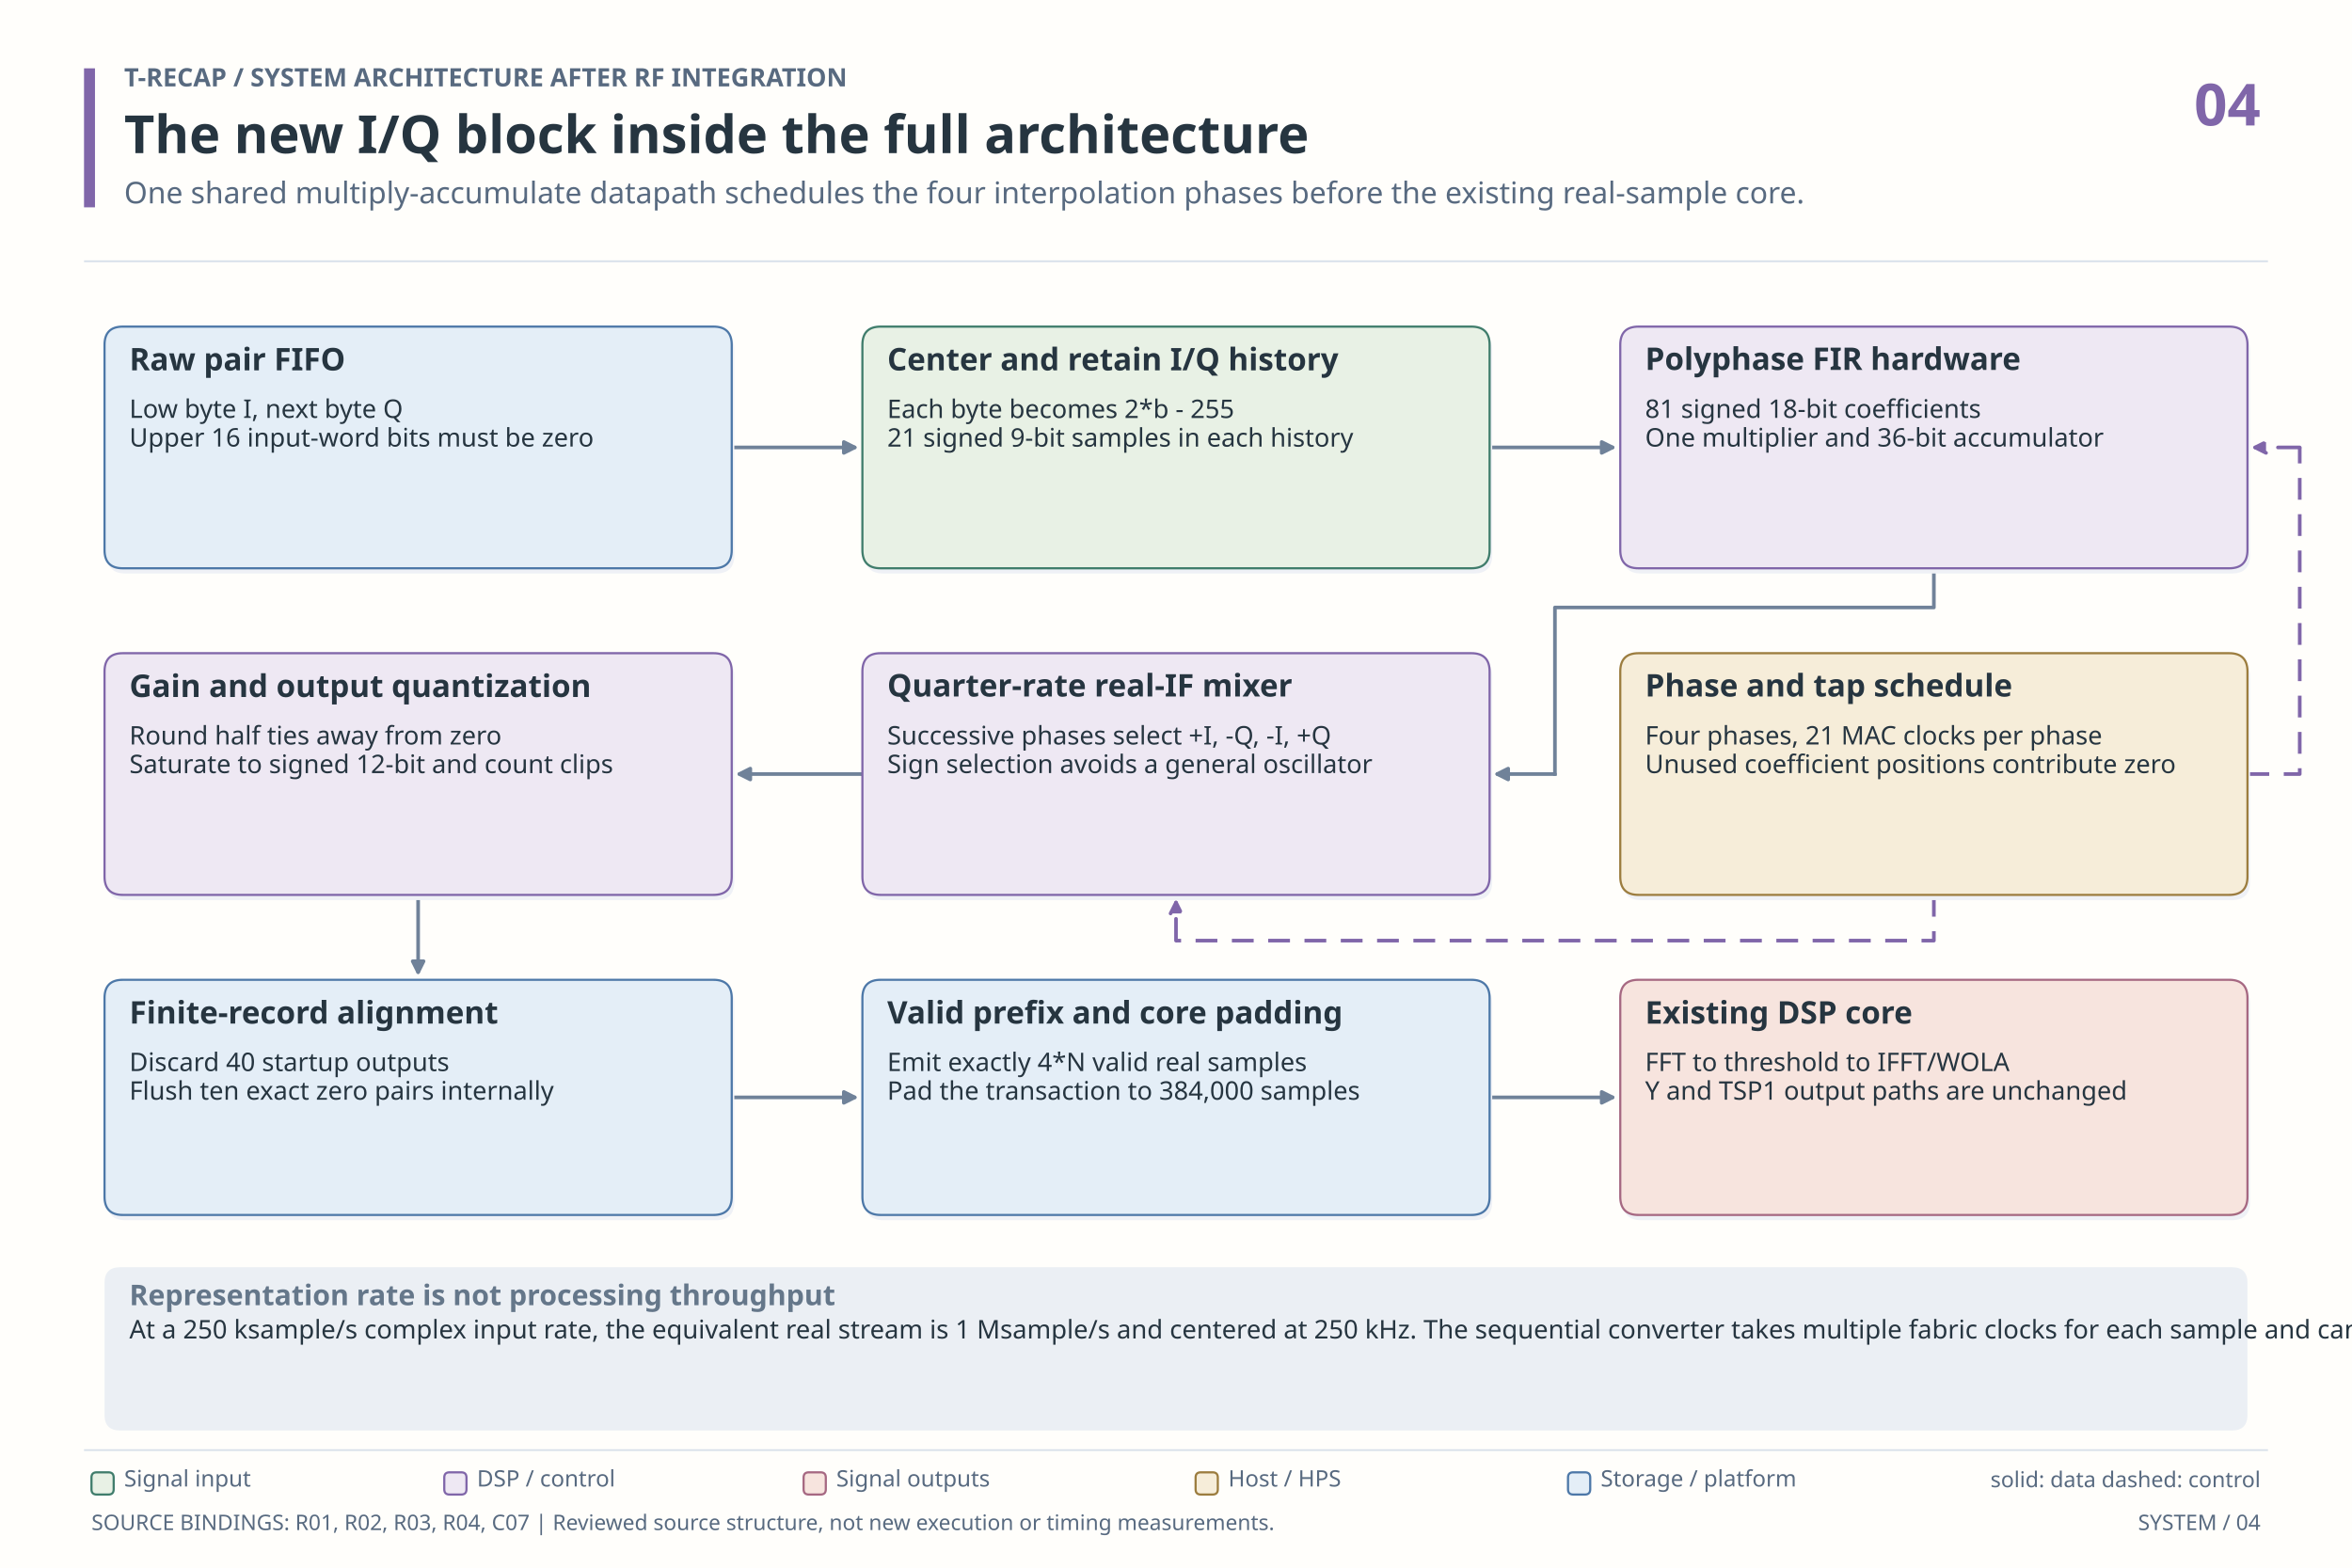
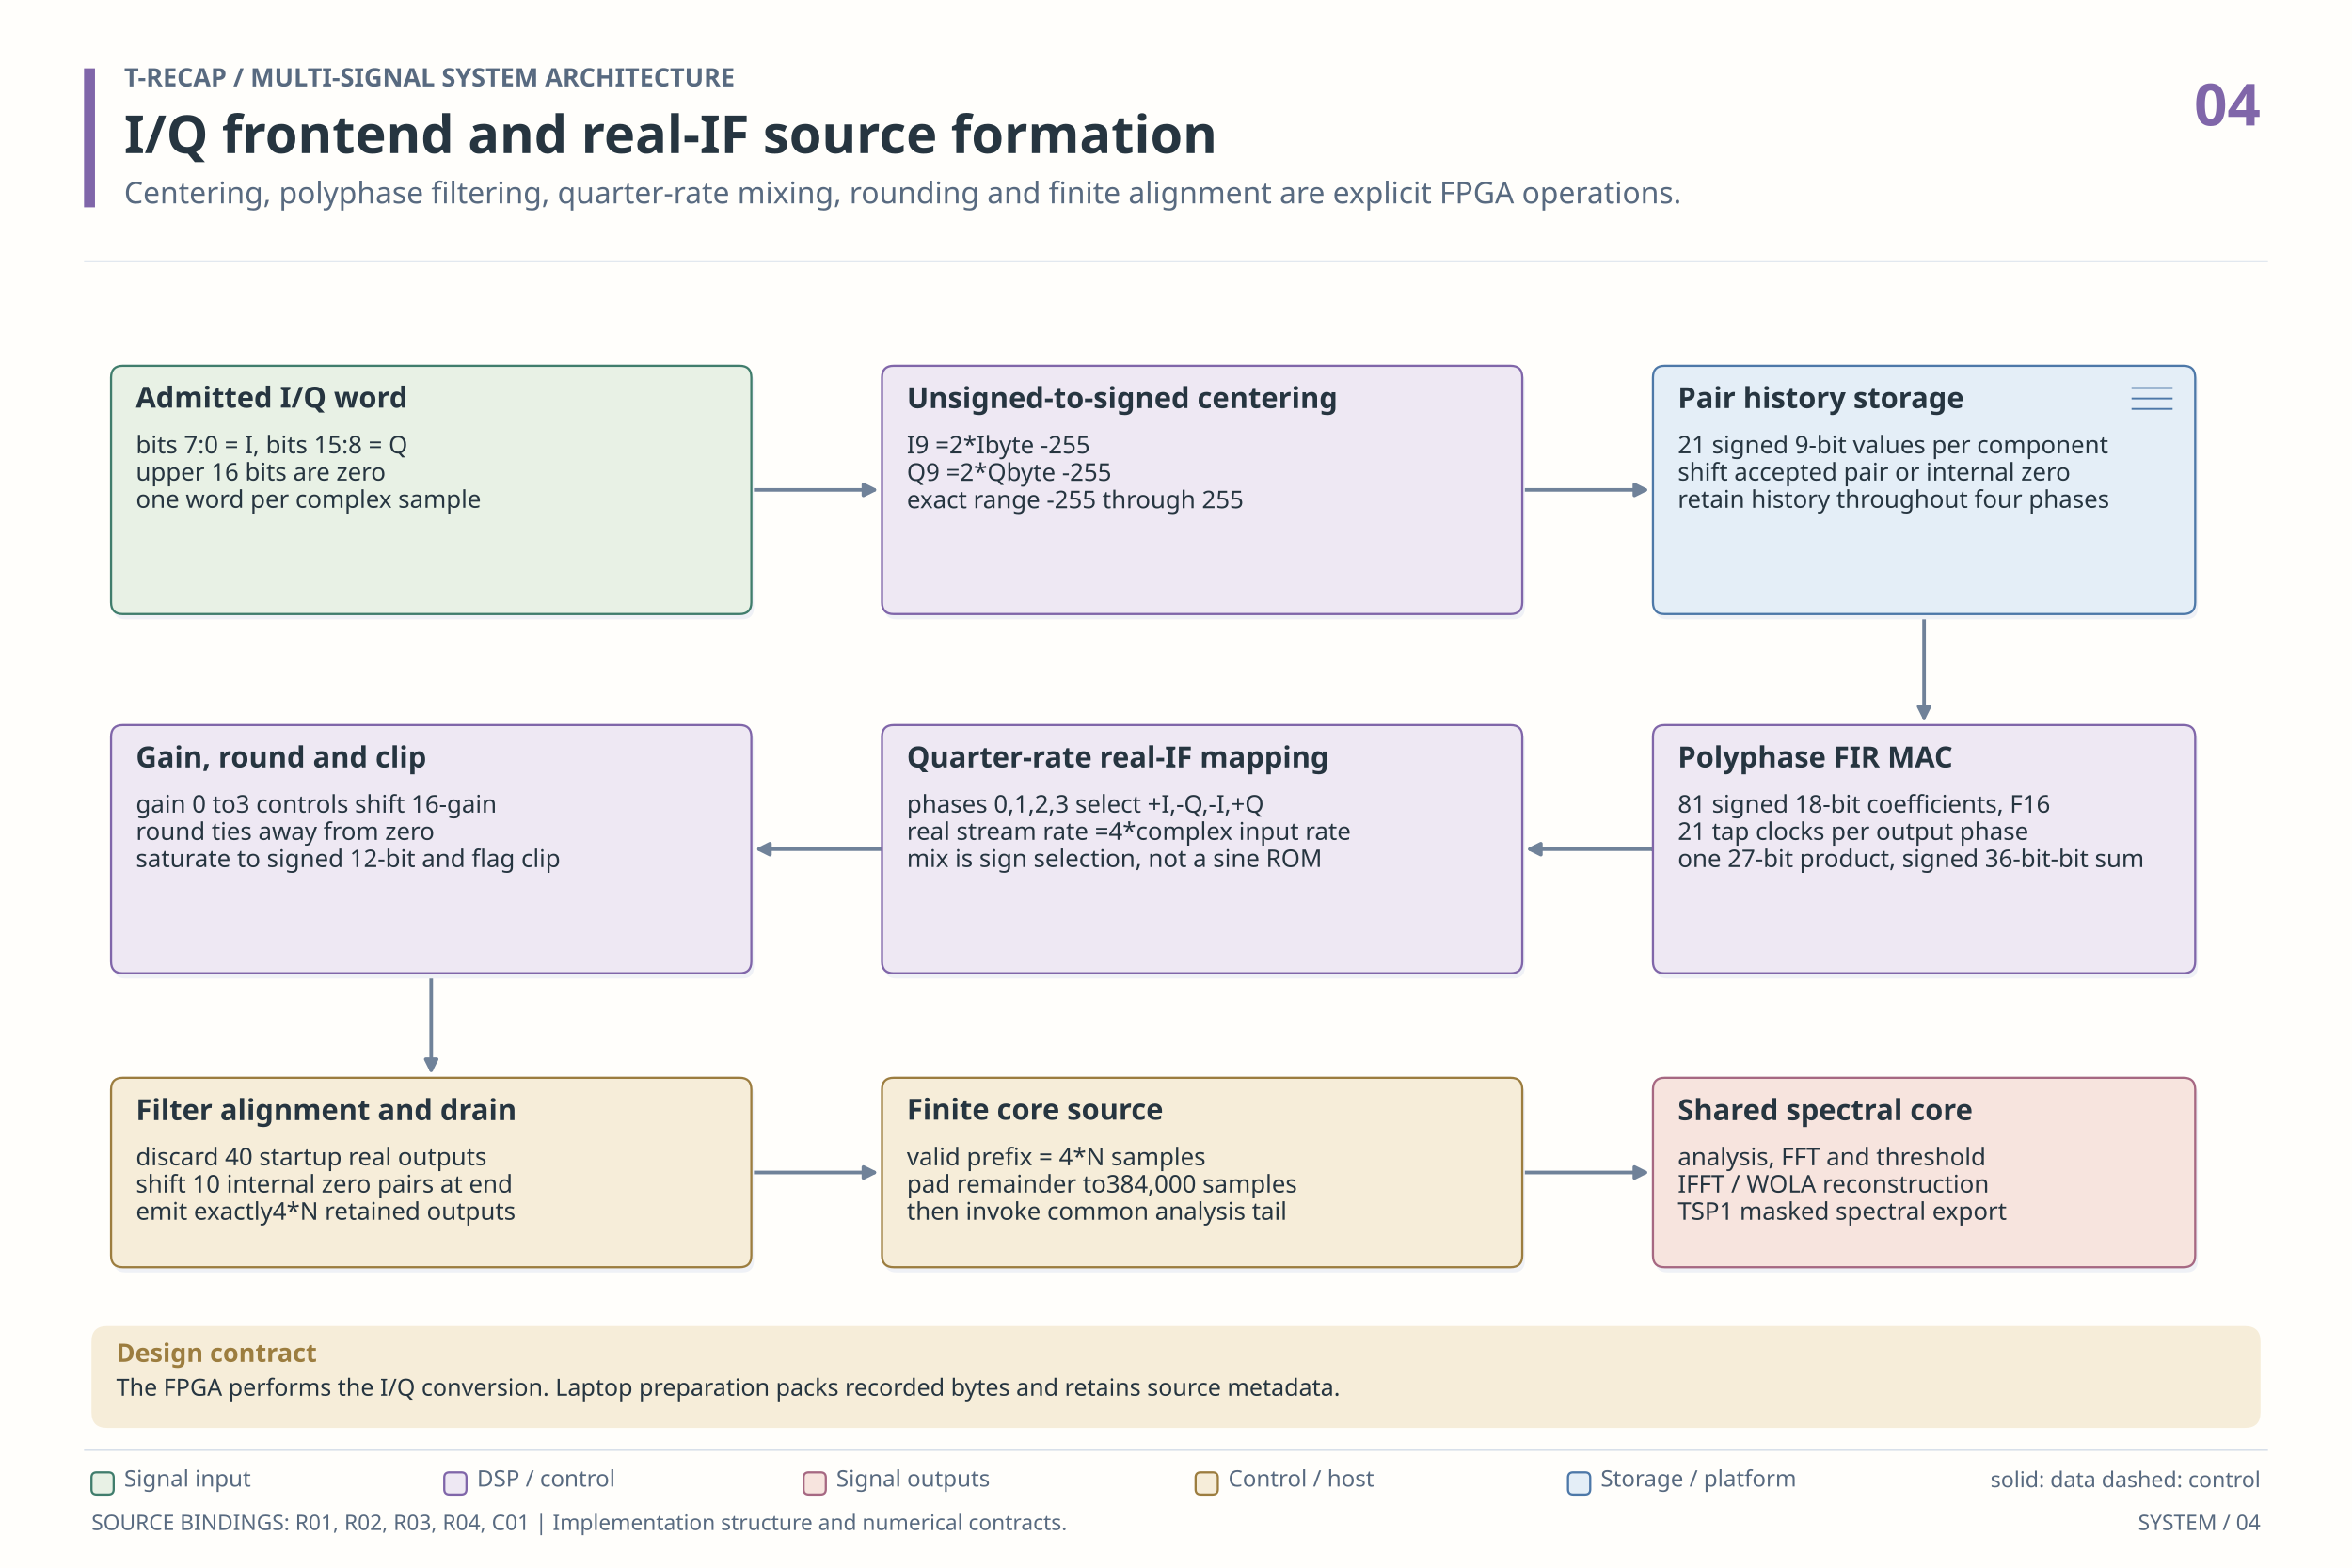
<svg xmlns="http://www.w3.org/2000/svg" width="1296pt" height="864pt" viewBox="0 0 1296 864" version="1.1">
  <defs>
    <style type="text/css">*{stroke-linejoin: round; stroke-linecap: butt}</style>
  </defs>
  <g id="figure_1">
    <g id="patch_1">
      <path d="M 0 864 L 1296 864 L 1296 0 L 0 0 z " style="fill: #fffefb" />
    </g>
    <g id="axes_1">
      <g id="patch_2">
        <path d="M 0 0 L 1296 0 L 1296 864 L 0 864 z " clip-path="url(#p9364143bce)" style="fill: #fffefb; stroke: #fffefb; stroke-linejoin: miter" />
      </g>
      <g id="patch_3">
        <path d="M 46.8 38.16 L 51.84 38.16 L 51.84 113.76 L 46.8 113.76 z " clip-path="url(#p9364143bce)" style="fill: #8066a9; stroke: #8066a9; stroke-linejoin: miter" />
      </g>
      <g id="line2d_1">
-         <path d="M 403.2 246.6 " clip-path="url(#p9364143bce)" style="fill: none; stroke: #708299; stroke-width: 2; stroke-linecap: square" />
+         <path d="M 414 270 " clip-path="url(#p9364143bce)" style="fill: none; stroke: #708299; stroke-width: 2; stroke-linecap: square" />
      </g>
      <g id="patch_4">
-         <path d="M 403.2 246.6 Q 438.2 246.6 470.964 246.6 " clip-path="url(#p9364143bce)" style="fill: none; stroke: #708299; stroke-width: 2; stroke-linecap: round" />
-         <path d="M 464.964 243.6 L 470.964 246.6 L 464.964 249.6 z " clip-path="url(#p9364143bce)" style="fill: #708299; stroke: #708299; stroke-width: 2; stroke-linecap: round" />
+         <path d="M 414 270 Q 449 270 481.764 270 " clip-path="url(#p9364143bce)" style="fill: none; stroke: #708299; stroke-width: 2; stroke-linecap: round" />
+         <path d="M 475.764 267 L 481.764 270 L 475.764 273 z " clip-path="url(#p9364143bce)" style="fill: #708299; stroke: #708299; stroke-width: 2; stroke-linecap: round" />
      </g>
      <g id="line2d_2">
-         <path d="M 820.8 246.6 " clip-path="url(#p9364143bce)" style="fill: none; stroke: #708299; stroke-width: 2; stroke-linecap: square" />
+         <path d="M 838.8 270 " clip-path="url(#p9364143bce)" style="fill: none; stroke: #708299; stroke-width: 2; stroke-linecap: square" />
      </g>
      <g id="patch_5">
-         <path d="M 820.8 246.6 Q 855.8 246.6 888.564 246.6 " clip-path="url(#p9364143bce)" style="fill: none; stroke: #708299; stroke-width: 2; stroke-linecap: round" />
-         <path d="M 882.564 243.6 L 888.564 246.6 L 882.564 249.6 z " clip-path="url(#p9364143bce)" style="fill: #708299; stroke: #708299; stroke-width: 2; stroke-linecap: round" />
+         <path d="M 838.8 270 Q 873.8 270 906.564 270 " clip-path="url(#p9364143bce)" style="fill: none; stroke: #708299; stroke-width: 2; stroke-linecap: round" />
+         <path d="M 900.564 267 L 906.564 270 L 900.564 273 z " clip-path="url(#p9364143bce)" style="fill: #708299; stroke: #708299; stroke-width: 2; stroke-linecap: round" />
      </g>
      <g id="line2d_3">
-         <path d="M 1065.6 313.2 L 1065.6 334.8 L 856.8 334.8 L 856.8 426.6 " clip-path="url(#p9364143bce)" style="fill: none; stroke: #708299; stroke-width: 2; stroke-linecap: square" />
+         <path d="M 1060.2 338.4 " clip-path="url(#p9364143bce)" style="fill: none; stroke: #708299; stroke-width: 2; stroke-linecap: square" />
      </g>
      <g id="patch_6">
-         <path d="M 856.8 426.6 Q 839.8 426.6 825.036 426.6 " clip-path="url(#p9364143bce)" style="fill: none; stroke: #708299; stroke-width: 2; stroke-linecap: round" />
-         <path d="M 831.036 429.6 L 825.036 426.6 L 831.036 423.6 z " clip-path="url(#p9364143bce)" style="fill: #708299; stroke: #708299; stroke-width: 2; stroke-linecap: round" />
+         <path d="M 1060.2 338.4 Q 1060.2 368.001 1060.2 395.366 " clip-path="url(#p9364143bce)" style="fill: none; stroke: #708299; stroke-width: 2; stroke-linecap: round" />
+         <path d="M 1063.2 389.366 L 1060.2 395.366 L 1057.2 389.366 z " clip-path="url(#p9364143bce)" style="fill: #708299; stroke: #708299; stroke-width: 2; stroke-linecap: round" />
      </g>
      <g id="line2d_4">
-         <path d="M 1238.4 426.6 L 1267.2 426.6 L 1267.2 246.6 " clip-path="url(#p9364143bce)" style="fill: none; stroke-dasharray: 12,8; stroke-dashoffset: 0; stroke: #8066a9; stroke-width: 2" />
+         <path d="M 910.8 468 " clip-path="url(#p9364143bce)" style="fill: none; stroke: #708299; stroke-width: 2; stroke-linecap: square" />
      </g>
      <g id="patch_7">
-         <path d="M 1267.2 246.6 Q 1253.8 246.6 1242.636 246.6 " clip-path="url(#p9364143bce)" style="fill: none; stroke-dasharray: 12,8; stroke-dashoffset: 0; stroke: #8066a9; stroke-width: 2; stroke-linecap: round" />
-         <path d="M 1248.636 249.6 L 1242.636 246.6 L 1248.636 243.6 z " clip-path="url(#p9364143bce)" style="fill: #8066a9; stroke-dasharray: 12,8; stroke-dashoffset: 0; stroke: #8066a9; stroke-width: 2; stroke-linecap: round" />
+         <path d="M 910.8 468 Q 875.8 468 843.036 468 " clip-path="url(#p9364143bce)" style="fill: none; stroke: #708299; stroke-width: 2; stroke-linecap: round" />
+         <path d="M 849.036 471 L 843.036 468 L 849.036 465 z " clip-path="url(#p9364143bce)" style="fill: #708299; stroke: #708299; stroke-width: 2; stroke-linecap: round" />
      </g>
      <g id="line2d_5">
-         <path d="M 1065.6 493.2 L 1065.6 518.4 L 648 518.4 " clip-path="url(#p9364143bce)" style="fill: none; stroke-dasharray: 12,8; stroke-dashoffset: 0; stroke: #8066a9; stroke-width: 2" />
+         <path d="M 486 468 " clip-path="url(#p9364143bce)" style="fill: none; stroke: #708299; stroke-width: 2; stroke-linecap: square" />
      </g>
      <g id="patch_8">
-         <path d="M 648 518.4 Q 648 506.801 648 497.439 " clip-path="url(#p9364143bce)" style="fill: none; stroke-dasharray: 12,8; stroke-dashoffset: 0; stroke: #8066a9; stroke-width: 2; stroke-linecap: round" />
-         <path d="M 645 503.439 L 648 497.439 L 651 503.439 z " clip-path="url(#p9364143bce)" style="fill: #8066a9; stroke-dasharray: 12,8; stroke-dashoffset: 0; stroke: #8066a9; stroke-width: 2; stroke-linecap: round" />
+         <path d="M 486 468 Q 451 468 418.236 468 " clip-path="url(#p9364143bce)" style="fill: none; stroke: #708299; stroke-width: 2; stroke-linecap: round" />
+         <path d="M 424.236 471 L 418.236 468 L 424.236 465 z " clip-path="url(#p9364143bce)" style="fill: #708299; stroke: #708299; stroke-width: 2; stroke-linecap: round" />
      </g>
      <g id="line2d_6">
-         <path d="M 475.2 426.6 " clip-path="url(#p9364143bce)" style="fill: none; stroke: #708299; stroke-width: 2; stroke-linecap: square" />
+         <path d="M 237.6 536.4 " clip-path="url(#p9364143bce)" style="fill: none; stroke: #708299; stroke-width: 2; stroke-linecap: square" />
      </g>
      <g id="patch_9">
-         <path d="M 475.2 426.6 Q 440.2 426.6 407.436 426.6 " clip-path="url(#p9364143bce)" style="fill: none; stroke: #708299; stroke-width: 2; stroke-linecap: round" />
-         <path d="M 413.436 429.6 L 407.436 426.6 L 413.436 423.6 z " clip-path="url(#p9364143bce)" style="fill: #708299; stroke: #708299; stroke-width: 2; stroke-linecap: round" />
+         <path d="M 237.6 536.4 Q 237.6 564.2 237.6 589.764 " clip-path="url(#p9364143bce)" style="fill: none; stroke: #708299; stroke-width: 2; stroke-linecap: round" />
+         <path d="M 240.6 583.764 L 237.6 589.764 L 234.6 583.764 z " clip-path="url(#p9364143bce)" style="fill: #708299; stroke: #708299; stroke-width: 2; stroke-linecap: round" />
      </g>
      <g id="line2d_7">
-         <path d="M 230.4 493.2 " clip-path="url(#p9364143bce)" style="fill: none; stroke: #708299; stroke-width: 2; stroke-linecap: square" />
+         <path d="M 414 646.2 " clip-path="url(#p9364143bce)" style="fill: none; stroke: #708299; stroke-width: 2; stroke-linecap: square" />
      </g>
      <g id="patch_10">
-         <path d="M 230.4 493.2 Q 230.4 515.599 230.4 535.762 " clip-path="url(#p9364143bce)" style="fill: none; stroke: #708299; stroke-width: 2; stroke-linecap: round" />
-         <path d="M 233.4 529.762 L 230.4 535.762 L 227.4 529.762 z " clip-path="url(#p9364143bce)" style="fill: #708299; stroke: #708299; stroke-width: 2; stroke-linecap: round" />
+         <path d="M 414 646.2 Q 449 646.2 481.764 646.2 " clip-path="url(#p9364143bce)" style="fill: none; stroke: #708299; stroke-width: 2; stroke-linecap: round" />
+         <path d="M 475.764 643.2 L 481.764 646.2 L 475.764 649.2 z " clip-path="url(#p9364143bce)" style="fill: #708299; stroke: #708299; stroke-width: 2; stroke-linecap: round" />
      </g>
      <g id="line2d_8">
-         <path d="M 403.2 604.8 " clip-path="url(#p9364143bce)" style="fill: none; stroke: #708299; stroke-width: 2; stroke-linecap: square" />
+         <path d="M 838.8 646.2 " clip-path="url(#p9364143bce)" style="fill: none; stroke: #708299; stroke-width: 2; stroke-linecap: square" />
      </g>
      <g id="patch_11">
-         <path d="M 403.2 604.8 Q 438.2 604.8 470.964 604.8 " clip-path="url(#p9364143bce)" style="fill: none; stroke: #708299; stroke-width: 2; stroke-linecap: round" />
-         <path d="M 464.964 601.8 L 470.964 604.8 L 464.964 607.8 z " clip-path="url(#p9364143bce)" style="fill: #708299; stroke: #708299; stroke-width: 2; stroke-linecap: round" />
+         <path d="M 838.8 646.2 Q 873.8 646.2 906.564 646.2 " clip-path="url(#p9364143bce)" style="fill: none; stroke: #708299; stroke-width: 2; stroke-linecap: round" />
+         <path d="M 900.564 643.2 L 906.564 646.2 L 900.564 649.2 z " clip-path="url(#p9364143bce)" style="fill: #708299; stroke: #708299; stroke-width: 2; stroke-linecap: round" />
      </g>
      <g id="line2d_9">
-         <path d="M 820.8 604.8 " clip-path="url(#p9364143bce)" style="fill: none; stroke: #708299; stroke-width: 2; stroke-linecap: square" />
+         <path d="M 46.8 144 L 1249.2 144 " clip-path="url(#p9364143bce)" style="fill: none; stroke: #d8e0ea; stroke-linecap: square" />
      </g>
      <g id="patch_12">
-         <path d="M 820.8 604.8 Q 855.8 604.8 888.564 604.8 " clip-path="url(#p9364143bce)" style="fill: none; stroke: #708299; stroke-width: 2; stroke-linecap: round" />
-         <path d="M 882.564 601.8 L 888.564 604.8 L 882.564 607.8 z " clip-path="url(#p9364143bce)" style="fill: #708299; stroke: #708299; stroke-width: 2; stroke-linecap: round" />
+         <path d="M 69.12 204.48 L 408.96 204.48 Q 415.44 204.48 415.44 210.96 L 415.44 334.8 Q 415.44 341.28 408.96 341.28 L 69.12 341.28 Q 62.64 341.28 62.64 334.8 L 62.64 210.96 Q 62.64 204.48 69.12 204.48 z " clip-path="url(#p9364143bce)" style="fill: #eff1f6" />
+       </g>
+       <g id="patch_13">
+         <path d="M 493.92 204.48 L 833.76 204.48 Q 840.24 204.48 840.24 210.96 L 840.24 334.8 Q 840.24 341.28 833.76 341.28 L 493.92 341.28 Q 487.44 341.28 487.44 334.8 L 487.44 210.96 Q 487.44 204.48 493.92 204.48 z " clip-path="url(#p9364143bce)" style="fill: #eff1f6" />
+       </g>
+       <g id="patch_14">
+         <path d="M 918.72 204.48 L 1204.56 204.48 Q 1211.04 204.48 1211.04 210.96 L 1211.04 334.8 Q 1211.04 341.28 1204.56 341.28 L 918.72 341.28 Q 912.24 341.28 912.24 334.8 L 912.24 210.96 Q 912.24 204.48 918.72 204.48 z " clip-path="url(#p9364143bce)" style="fill: #eff1f6" />
+       </g>
+       <g id="patch_15">
+         <path d="M 918.72 402.48 L 1204.56 402.48 Q 1211.04 402.48 1211.04 408.96 L 1211.04 532.8 Q 1211.04 539.28 1204.56 539.28 L 918.72 539.28 Q 912.24 539.28 912.24 532.8 L 912.24 408.96 Q 912.24 402.48 918.72 402.48 z " clip-path="url(#p9364143bce)" style="fill: #eff1f6" />
+       </g>
+       <g id="patch_16">
+         <path d="M 493.92 402.48 L 833.76 402.48 Q 840.24 402.48 840.24 408.96 L 840.24 532.8 Q 840.24 539.28 833.76 539.28 L 493.92 539.28 Q 487.44 539.28 487.44 532.8 L 487.44 408.96 Q 487.44 402.48 493.92 402.48 z " clip-path="url(#p9364143bce)" style="fill: #eff1f6" />
+       </g>
+       <g id="patch_17">
+         <path d="M 69.12 402.48 L 408.96 402.48 Q 415.44 402.48 415.44 408.96 L 415.44 532.8 Q 415.44 539.28 408.96 539.28 L 69.12 539.28 Q 62.64 539.28 62.64 532.8 L 62.64 408.96 Q 62.64 402.48 69.12 402.48 z " clip-path="url(#p9364143bce)" style="fill: #eff1f6" />
+       </g>
+       <g id="patch_18">
+         <path d="M 69.12 596.88 L 408.96 596.88 Q 415.44 596.88 415.44 603.36 L 415.44 694.8 Q 415.44 701.28 408.96 701.28 L 69.12 701.28 Q 62.64 701.28 62.64 694.8 L 62.64 603.36 Q 62.64 596.88 69.12 596.88 z " clip-path="url(#p9364143bce)" style="fill: #eff1f6" />
+       </g>
+       <g id="patch_19">
+         <path d="M 493.92 596.88 L 833.76 596.88 Q 840.24 596.88 840.24 603.36 L 840.24 694.8 Q 840.24 701.28 833.76 701.28 L 493.92 701.28 Q 487.44 701.28 487.44 694.8 L 487.44 603.36 Q 487.44 596.88 493.92 596.88 z " clip-path="url(#p9364143bce)" style="fill: #eff1f6" />
+       </g>
+       <g id="patch_20">
+         <path d="M 918.72 596.88 L 1204.56 596.88 Q 1211.04 596.88 1211.04 603.36 L 1211.04 694.8 Q 1211.04 701.28 1204.56 701.28 L 918.72 701.28 Q 912.24 701.28 912.24 694.8 L 912.24 603.36 Q 912.24 596.88 918.72 596.88 z " clip-path="url(#p9364143bce)" style="fill: #eff1f6" />
+       </g>
+       <g id="patch_21">
+         <path d="M 59.04 730.8 L 1236.96 730.8 Q 1245.6 730.8 1245.6 739.44 L 1245.6 778.32 Q 1245.6 786.96 1236.96 786.96 L 59.04 786.96 Q 50.4 786.96 50.4 778.32 L 50.4 739.44 Q 50.4 730.8 59.04 730.8 z " clip-path="url(#p9364143bce)" style="fill: #f6edd9" />
      </g>
      <g id="line2d_10">
-         <path d="M 46.8 144 L 1249.2 144 " clip-path="url(#p9364143bce)" style="fill: none; stroke: #d8e0ea; stroke-linecap: square" />
-       </g>
-       <g id="patch_13">
-         <path d="M 69.12 182.88 L 394.56 182.88 Q 404.64 182.88 404.64 192.96 L 404.64 306 Q 404.64 316.08 394.56 316.08 L 69.12 316.08 Q 59.04 316.08 59.04 306 L 59.04 192.96 Q 59.04 182.88 69.12 182.88 z " clip-path="url(#p9364143bce)" style="fill: #eff1f6" />
-       </g>
-       <g id="patch_14">
-         <path d="M 486.72 182.88 L 812.16 182.88 Q 822.24 182.88 822.24 192.96 L 822.24 306 Q 822.24 316.08 812.16 316.08 L 486.72 316.08 Q 476.64 316.08 476.64 306 L 476.64 192.96 Q 476.64 182.88 486.72 182.88 z " clip-path="url(#p9364143bce)" style="fill: #eff1f6" />
-       </g>
-       <g id="patch_15">
-         <path d="M 904.32 182.88 L 1229.76 182.88 Q 1239.84 182.88 1239.84 192.96 L 1239.84 306 Q 1239.84 316.08 1229.76 316.08 L 904.32 316.08 Q 894.24 316.08 894.24 306 L 894.24 192.96 Q 894.24 182.88 904.32 182.88 z " clip-path="url(#p9364143bce)" style="fill: #eff1f6" />
-       </g>
-       <g id="patch_16">
-         <path d="M 69.12 362.88 L 394.56 362.88 Q 404.64 362.88 404.64 372.96 L 404.64 486 Q 404.64 496.08 394.56 496.08 L 69.12 496.08 Q 59.04 496.08 59.04 486 L 59.04 372.96 Q 59.04 362.88 69.12 362.88 z " clip-path="url(#p9364143bce)" style="fill: #eff1f6" />
-       </g>
-       <g id="patch_17">
-         <path d="M 486.72 362.88 L 812.16 362.88 Q 822.24 362.88 822.24 372.96 L 822.24 486 Q 822.24 496.08 812.16 496.08 L 486.72 496.08 Q 476.64 496.08 476.64 486 L 476.64 372.96 Q 476.64 362.88 486.72 362.88 z " clip-path="url(#p9364143bce)" style="fill: #eff1f6" />
-       </g>
-       <g id="patch_18">
-         <path d="M 904.32 362.88 L 1229.76 362.88 Q 1239.84 362.88 1239.84 372.96 L 1239.84 486 Q 1239.84 496.08 1229.76 496.08 L 904.32 496.08 Q 894.24 496.08 894.24 486 L 894.24 372.96 Q 894.24 362.88 904.32 362.88 z " clip-path="url(#p9364143bce)" style="fill: #eff1f6" />
-       </g>
-       <g id="patch_19">
-         <path d="M 69.12 542.88 L 394.56 542.88 Q 404.64 542.88 404.64 552.96 L 404.64 662.4 Q 404.64 672.48 394.56 672.48 L 69.12 672.48 Q 59.04 672.48 59.04 662.4 L 59.04 552.96 Q 59.04 542.88 69.12 542.88 z " clip-path="url(#p9364143bce)" style="fill: #eff1f6" />
-       </g>
-       <g id="patch_20">
-         <path d="M 486.72 542.88 L 812.16 542.88 Q 822.24 542.88 822.24 552.96 L 822.24 662.4 Q 822.24 672.48 812.16 672.48 L 486.72 672.48 Q 476.64 672.48 476.64 662.4 L 476.64 552.96 Q 476.64 542.88 486.72 542.88 z " clip-path="url(#p9364143bce)" style="fill: #eff1f6" />
-       </g>
-       <g id="patch_21">
-         <path d="M 904.32 542.88 L 1229.76 542.88 Q 1239.84 542.88 1239.84 552.96 L 1239.84 662.4 Q 1239.84 672.48 1229.76 672.48 L 904.32 672.48 Q 894.24 672.48 894.24 662.4 L 894.24 552.96 Q 894.24 542.88 904.32 542.88 z " clip-path="url(#p9364143bce)" style="fill: #eff1f6" />
+         <path d="M 46.8 799.2 L 1249.2 799.2 " clip-path="url(#p9364143bce)" style="fill: none; stroke: #d8e0ea; stroke-linecap: square" />
      </g>
      <g id="patch_22">
-         <path d="M 66.24 698.4 L 1229.76 698.4 Q 1238.4 698.4 1238.4 707.04 L 1238.4 779.76 Q 1238.4 788.4 1229.76 788.4 L 66.24 788.4 Q 57.6 788.4 57.6 779.76 L 57.6 707.04 Q 57.6 698.4 66.24 698.4 z " clip-path="url(#p9364143bce)" style="fill: #ebeff4" />
+         <path d="M 53.28 811.44 L 59.76 811.44 Q 62.64 811.44 62.64 814.32 L 62.64 820.8 Q 62.64 823.68 59.76 823.68 L 53.28 823.68 Q 50.4 823.68 50.4 820.8 L 50.4 814.32 Q 50.4 811.44 53.28 811.44 z " clip-path="url(#p9364143bce)" style="fill: #e8f1e5; stroke: #407d6c; stroke-width: 1.2; stroke-linejoin: miter" />
+       </g>
+       <g id="patch_23">
+         <path d="M 247.68 811.44 L 254.16 811.44 Q 257.04 811.44 257.04 814.32 L 257.04 820.8 Q 257.04 823.68 254.16 823.68 L 247.68 823.68 Q 244.8 823.68 244.8 820.8 L 244.8 814.32 Q 244.8 811.44 247.68 811.44 z " clip-path="url(#p9364143bce)" style="fill: #eee8f3; stroke: #8066a9; stroke-width: 1.2; stroke-linejoin: miter" />
+       </g>
+       <g id="patch_24">
+         <path d="M 445.68 811.44 L 452.16 811.44 Q 455.04 811.44 455.04 814.32 L 455.04 820.8 Q 455.04 823.68 452.16 823.68 L 445.68 823.68 Q 442.8 823.68 442.8 820.8 L 442.8 814.32 Q 442.8 811.44 445.68 811.44 z " clip-path="url(#p9364143bce)" style="fill: #f7e4de; stroke: #a66882; stroke-width: 1.2; stroke-linejoin: miter" />
+       </g>
+       <g id="patch_25">
+         <path d="M 661.68 811.44 L 668.16 811.44 Q 671.04 811.44 671.04 814.32 L 671.04 820.8 Q 671.04 823.68 668.16 823.68 L 661.68 823.68 Q 658.8 823.68 658.8 820.8 L 658.8 814.32 Q 658.8 811.44 661.68 811.44 z " clip-path="url(#p9364143bce)" style="fill: #f6edd9; stroke: #9c7d3f; stroke-width: 1.2; stroke-linejoin: miter" />
+       </g>
+       <g id="patch_26">
+         <path d="M 866.88 811.44 L 873.36 811.44 Q 876.24 811.44 876.24 814.32 L 876.24 820.8 Q 876.24 823.68 873.36 823.68 L 866.88 823.68 Q 864 823.68 864 820.8 L 864 814.32 Q 864 811.44 866.88 811.44 z " clip-path="url(#p9364143bce)" style="fill: #e4eef7; stroke: #4d78a8; stroke-width: 1.2; stroke-linejoin: miter" />
+       </g>
+       <g id="patch_27">
+         <path d="M 67.68 201.6 L 407.52 201.6 Q 414 201.6 414 208.08 L 414 331.92 Q 414 338.4 407.52 338.4 L 67.68 338.4 Q 61.2 338.4 61.2 331.92 L 61.2 208.08 Q 61.2 201.6 67.68 201.6 z " clip-path="url(#p9364143bce)" style="fill: #e8f1e5; stroke: #407d6c; stroke-width: 1.2; stroke-linejoin: miter" />
+       </g>
+       <g id="patch_28">
+         <path d="M 492.48 201.6 L 832.32 201.6 Q 838.8 201.6 838.8 208.08 L 838.8 331.92 Q 838.8 338.4 832.32 338.4 L 492.48 338.4 Q 486 338.4 486 331.92 L 486 208.08 Q 486 201.6 492.48 201.6 z " clip-path="url(#p9364143bce)" style="fill: #eee8f3; stroke: #8066a9; stroke-width: 1.2; stroke-linejoin: miter" />
+       </g>
+       <g id="patch_29">
+         <path d="M 917.28 201.6 L 1203.12 201.6 Q 1209.6 201.6 1209.6 208.08 L 1209.6 331.92 Q 1209.6 338.4 1203.12 338.4 L 917.28 338.4 Q 910.8 338.4 910.8 331.92 L 910.8 208.08 Q 910.8 201.6 917.28 201.6 z " clip-path="url(#p9364143bce)" style="fill: #e4eef7; stroke: #4d78a8; stroke-width: 1.2; stroke-linejoin: miter" />
+       </g>
+       <g id="patch_30">
+         <path d="M 917.28 399.6 L 1203.12 399.6 Q 1209.6 399.6 1209.6 406.08 L 1209.6 529.92 Q 1209.6 536.4 1203.12 536.4 L 917.28 536.4 Q 910.8 536.4 910.8 529.92 L 910.8 406.08 Q 910.8 399.6 917.28 399.6 z " clip-path="url(#p9364143bce)" style="fill: #eee8f3; stroke: #8066a9; stroke-width: 1.2; stroke-linejoin: miter" />
+       </g>
+       <g id="patch_31">
+         <path d="M 492.48 399.6 L 832.32 399.6 Q 838.8 399.6 838.8 406.08 L 838.8 529.92 Q 838.8 536.4 832.32 536.4 L 492.48 536.4 Q 486 536.4 486 529.92 L 486 406.08 Q 486 399.6 492.48 399.6 z " clip-path="url(#p9364143bce)" style="fill: #eee8f3; stroke: #8066a9; stroke-width: 1.2; stroke-linejoin: miter" />
+       </g>
+       <g id="patch_32">
+         <path d="M 67.68 399.6 L 407.52 399.6 Q 414 399.6 414 406.08 L 414 529.92 Q 414 536.4 407.52 536.4 L 67.68 536.4 Q 61.2 536.4 61.2 529.92 L 61.2 406.08 Q 61.2 399.6 67.68 399.6 z " clip-path="url(#p9364143bce)" style="fill: #eee8f3; stroke: #8066a9; stroke-width: 1.2; stroke-linejoin: miter" />
+       </g>
+       <g id="patch_33">
+         <path d="M 67.68 594 L 407.52 594 Q 414 594 414 600.48 L 414 691.92 Q 414 698.4 407.52 698.4 L 67.68 698.4 Q 61.2 698.4 61.2 691.92 L 61.2 600.48 Q 61.2 594 67.68 594 z " clip-path="url(#p9364143bce)" style="fill: #f6edd9; stroke: #9c7d3f; stroke-width: 1.2; stroke-linejoin: miter" />
+       </g>
+       <g id="patch_34">
+         <path d="M 492.48 594 L 832.32 594 Q 838.8 594 838.8 600.48 L 838.8 691.92 Q 838.8 698.4 832.32 698.4 L 492.48 698.4 Q 486 698.4 486 691.92 L 486 600.48 Q 486 594 492.48 594 z " clip-path="url(#p9364143bce)" style="fill: #f6edd9; stroke: #9c7d3f; stroke-width: 1.2; stroke-linejoin: miter" />
+       </g>
+       <g id="patch_35">
+         <path d="M 917.28 594 L 1203.12 594 Q 1209.6 594 1209.6 600.48 L 1209.6 691.92 Q 1209.6 698.4 1203.12 698.4 L 917.28 698.4 Q 910.8 698.4 910.8 691.92 L 910.8 600.48 Q 910.8 594 917.28 594 z " clip-path="url(#p9364143bce)" style="fill: #f7e4de; stroke: #a66882; stroke-width: 1.2; stroke-linejoin: miter" />
      </g>
      <g id="line2d_11">
-         <path d="M 46.8 799.2 L 1249.2 799.2 " clip-path="url(#p9364143bce)" style="fill: none; stroke: #d8e0ea; stroke-linecap: square" />
-       </g>
-       <g id="patch_23">
-         <path d="M 53.28 811.44 L 59.76 811.44 Q 62.64 811.44 62.64 814.32 L 62.64 820.8 Q 62.64 823.68 59.76 823.68 L 53.28 823.68 Q 50.4 823.68 50.4 820.8 L 50.4 814.32 Q 50.4 811.44 53.28 811.44 z " clip-path="url(#p9364143bce)" style="fill: #e8f1e5; stroke: #407d6c; stroke-width: 1.2; stroke-linejoin: miter" />
-       </g>
-       <g id="patch_24">
-         <path d="M 247.68 811.44 L 254.16 811.44 Q 257.04 811.44 257.04 814.32 L 257.04 820.8 Q 257.04 823.68 254.16 823.68 L 247.68 823.68 Q 244.8 823.68 244.8 820.8 L 244.8 814.32 Q 244.8 811.44 247.68 811.44 z " clip-path="url(#p9364143bce)" style="fill: #eee8f3; stroke: #8066a9; stroke-width: 1.2; stroke-linejoin: miter" />
-       </g>
-       <g id="patch_25">
-         <path d="M 445.68 811.44 L 452.16 811.44 Q 455.04 811.44 455.04 814.32 L 455.04 820.8 Q 455.04 823.68 452.16 823.68 L 445.68 823.68 Q 442.8 823.68 442.8 820.8 L 442.8 814.32 Q 442.8 811.44 445.68 811.44 z " clip-path="url(#p9364143bce)" style="fill: #f7e4de; stroke: #a66882; stroke-width: 1.2; stroke-linejoin: miter" />
-       </g>
-       <g id="patch_26">
-         <path d="M 661.68 811.44 L 668.16 811.44 Q 671.04 811.44 671.04 814.32 L 671.04 820.8 Q 671.04 823.68 668.16 823.68 L 661.68 823.68 Q 658.8 823.68 658.8 820.8 L 658.8 814.32 Q 658.8 811.44 661.68 811.44 z " clip-path="url(#p9364143bce)" style="fill: #f6edd9; stroke: #9c7d3f; stroke-width: 1.2; stroke-linejoin: miter" />
-       </g>
-       <g id="patch_27">
-         <path d="M 866.88 811.44 L 873.36 811.44 Q 876.24 811.44 876.24 814.32 L 876.24 820.8 Q 876.24 823.68 873.36 823.68 L 866.88 823.68 Q 864 823.68 864 820.8 L 864 814.32 Q 864 811.44 866.88 811.44 z " clip-path="url(#p9364143bce)" style="fill: #e4eef7; stroke: #4d78a8; stroke-width: 1.2; stroke-linejoin: miter" />
-       </g>
-       <g id="patch_28">
-         <path d="M 67.68 180 L 393.12 180 Q 403.2 180 403.2 190.08 L 403.2 303.12 Q 403.2 313.2 393.12 313.2 L 67.68 313.2 Q 57.6 313.2 57.6 303.12 L 57.6 190.08 Q 57.6 180 67.68 180 z " clip-path="url(#p9364143bce)" style="fill: #e4eef7; stroke: #4d78a8; stroke-width: 1.2; stroke-linejoin: miter" />
-       </g>
-       <g id="patch_29">
-         <path d="M 485.28 180 L 810.72 180 Q 820.8 180 820.8 190.08 L 820.8 303.12 Q 820.8 313.2 810.72 313.2 L 485.28 313.2 Q 475.2 313.2 475.2 303.12 L 475.2 190.08 Q 475.2 180 485.28 180 z " clip-path="url(#p9364143bce)" style="fill: #e8f1e5; stroke: #407d6c; stroke-width: 1.2; stroke-linejoin: miter" />
-       </g>
-       <g id="patch_30">
-         <path d="M 902.88 180 L 1228.32 180 Q 1238.4 180 1238.4 190.08 L 1238.4 303.12 Q 1238.4 313.2 1228.32 313.2 L 902.88 313.2 Q 892.8 313.2 892.8 303.12 L 892.8 190.08 Q 892.8 180 902.88 180 z " clip-path="url(#p9364143bce)" style="fill: #eee8f3; stroke: #8066a9; stroke-width: 1.2; stroke-linejoin: miter" />
-       </g>
-       <g id="patch_31">
-         <path d="M 67.68 360 L 393.12 360 Q 403.2 360 403.2 370.08 L 403.2 483.12 Q 403.2 493.2 393.12 493.2 L 67.68 493.2 Q 57.6 493.2 57.6 483.12 L 57.6 370.08 Q 57.6 360 67.68 360 z " clip-path="url(#p9364143bce)" style="fill: #eee8f3; stroke: #8066a9; stroke-width: 1.2; stroke-linejoin: miter" />
-       </g>
-       <g id="patch_32">
-         <path d="M 485.28 360 L 810.72 360 Q 820.8 360 820.8 370.08 L 820.8 483.12 Q 820.8 493.2 810.72 493.2 L 485.28 493.2 Q 475.2 493.2 475.2 483.12 L 475.2 370.08 Q 475.2 360 485.28 360 z " clip-path="url(#p9364143bce)" style="fill: #eee8f3; stroke: #8066a9; stroke-width: 1.2; stroke-linejoin: miter" />
-       </g>
-       <g id="patch_33">
-         <path d="M 902.88 360 L 1228.32 360 Q 1238.4 360 1238.4 370.08 L 1238.4 483.12 Q 1238.4 493.2 1228.32 493.2 L 902.88 493.2 Q 892.8 493.2 892.8 483.12 L 892.8 370.08 Q 892.8 360 902.88 360 z " clip-path="url(#p9364143bce)" style="fill: #f6edd9; stroke: #9c7d3f; stroke-width: 1.2; stroke-linejoin: miter" />
-       </g>
-       <g id="patch_34">
-         <path d="M 67.68 540 L 393.12 540 Q 403.2 540 403.2 550.08 L 403.2 659.52 Q 403.2 669.6 393.12 669.6 L 67.68 669.6 Q 57.6 669.6 57.6 659.52 L 57.6 550.08 Q 57.6 540 67.68 540 z " clip-path="url(#p9364143bce)" style="fill: #e4eef7; stroke: #4d78a8; stroke-width: 1.2; stroke-linejoin: miter" />
-       </g>
-       <g id="patch_35">
-         <path d="M 485.28 540 L 810.72 540 Q 820.8 540 820.8 550.08 L 820.8 659.52 Q 820.8 669.6 810.72 669.6 L 485.28 669.6 Q 475.2 669.6 475.2 659.52 L 475.2 550.08 Q 475.2 540 485.28 540 z " clip-path="url(#p9364143bce)" style="fill: #e4eef7; stroke: #4d78a8; stroke-width: 1.2; stroke-linejoin: miter" />
-       </g>
-       <g id="patch_36">
-         <path d="M 902.88 540 L 1228.32 540 Q 1238.4 540 1238.4 550.08 L 1238.4 659.52 Q 1238.4 669.6 1228.32 669.6 L 902.88 669.6 Q 892.8 669.6 892.8 659.52 L 892.8 550.08 Q 892.8 540 902.88 540 z " clip-path="url(#p9364143bce)" style="fill: #f7e4de; stroke: #a66882; stroke-width: 1.2; stroke-linejoin: miter" />
+         <path d="M 1175.04 213.84 L 1196.64 213.84 " clip-path="url(#p9364143bce)" style="fill: none; stroke: #4d78a8; stroke-linecap: square" />
+       </g>
+       <g id="line2d_12">
+         <path d="M 1175.04 219.6 L 1196.64 219.6 " clip-path="url(#p9364143bce)" style="fill: none; stroke: #4d78a8; stroke-linecap: square" />
+       </g>
+       <g id="line2d_13">
+         <path d="M 1175.04 225.36 L 1196.64 225.36 " clip-path="url(#p9364143bce)" style="fill: none; stroke: #4d78a8; stroke-linecap: square" />
      </g>
      <g id="text_1">
-         <text style="font-weight: 700; font-size: 14px; font-family: 'STIXGeneral'; text-anchor: start; fill: #586a80" x="68.4" y="47.623" transform="rotate(-0 68.4 47.62313)">T-RECAP  /  SYSTEM ARCHITECTURE AFTER RF INTEGRATION</text>
+         <text style="font-weight: 700; font-size: 14px; font-family: 'STIXGeneral'; text-anchor: start; fill: #586a80" x="68.4" y="47.623" transform="rotate(-0 68.4 47.62313)">T-RECAP  /  MULTI-SIGNAL SYSTEM ARCHITECTURE</text>
      </g>
      <g id="text_2">
-         <text style="font-weight: 700; font-size: 29px; font-family: 'STIXGeneral'; text-anchor: start; fill: #263540" x="68.4" y="84.402" transform="rotate(-0 68.4 84.40219)">The new I/Q block inside the full architecture</text>
+         <text style="font-weight: 700; font-size: 29px; font-family: 'STIXGeneral'; text-anchor: start; fill: #263540" x="68.4" y="84.402" transform="rotate(-0 68.4 84.40219)">I/Q frontend and real-IF source formation</text>
      </g>
      <g id="text_3">
-         <text style="font-size: 16.5px; font-family: 'STIXGeneral'; text-anchor: start; fill: #586a80" x="68.4" y="112.069" transform="rotate(-0 68.4 112.069)">One shared multiply-accumulate datapath schedules the four interpolation phases before the existing real-sample core.</text>
+         <text style="font-size: 16.5px; font-family: 'STIXGeneral'; text-anchor: start; fill: #586a80" x="68.4" y="112.069" transform="rotate(-0 68.4 112.069)">Centering, polyphase filtering, quarter-rate mixing, rounding and finite alignment are explicit FPGA operations.</text>
      </g>
      <g id="text_4">
        <text style="font-weight: 700; font-size: 32px; font-family: 'STIXGeneral'; text-anchor: end; fill: #8066a9" x="1245.6" y="69.15" transform="rotate(-0 1245.6 69.15)">04</text>
      </g>
      <g id="text_5">
-         <text style="font-weight: 700; font-size: 17.2px; font-family: 'STIXGeneral'; text-anchor: start; fill: #263540" x="71.28" y="204.124" transform="rotate(-0 71.28 204.1241)">Raw pair FIFO</text>
+         <text style="font-weight: 700; font-size: 16px; font-family: 'STIXGeneral'; text-anchor: start; fill: #263540" x="74.88" y="224.655" transform="rotate(-0 74.88 224.655)">Admitted I/Q word</text>
      </g>
      <g id="text_6">
-         <text style="font-size: 14.1px; font-family: 'STIXGeneral'; fill: #263540" transform="translate(71.28 230.2926)">Low byte I, next byte Q</text>
-         <text style="font-size: 14.1px; font-family: 'STIXGeneral'; fill: #263540" transform="translate(71.28 246.0977)">Upper 16 input-word bits must be zero</text>
+         <text style="font-size: 13.4px; font-family: 'STIXGeneral'; fill: #263540" transform="translate(74.88 249.8334)">bits 7:0 = I, bits 15:8 = Q</text>
+         <text style="font-size: 13.4px; font-family: 'STIXGeneral'; fill: #263540" transform="translate(74.88 264.8413)">upper 16 bits are zero</text>
+         <text style="font-size: 13.4px; font-family: 'STIXGeneral'; fill: #263540" transform="translate(74.88 279.8299)">one word per complex sample</text>
      </g>
      <g id="text_7">
-         <text style="font-weight: 700; font-size: 17.2px; font-family: 'STIXGeneral'; text-anchor: start; fill: #263540" x="488.88" y="204.124" transform="rotate(-0 488.88 204.1241)">Center and retain I/Q history</text>
+         <text style="font-weight: 700; font-size: 16px; font-family: 'STIXGeneral'; text-anchor: start; fill: #263540" x="499.68" y="224.895" transform="rotate(-0 499.68 224.895)">Unsigned-to-signed centering</text>
      </g>
      <g id="text_8">
-         <text style="font-size: 14.1px; font-family: 'STIXGeneral'; fill: #263540" transform="translate(488.88 230.3631)">Each byte becomes 2*b - 255</text>
-         <text style="font-size: 14.1px; font-family: 'STIXGeneral'; fill: #263540" transform="translate(488.88 246.1479)">21 signed 9-bit samples in each history</text>
+         <text style="font-size: 13.4px; font-family: 'STIXGeneral'; fill: #263540" transform="translate(499.68 249.9004)">I9 =2*Ibyte -255</text>
+         <text style="font-size: 13.4px; font-family: 'STIXGeneral'; fill: #263540" transform="translate(499.68 264.99)">Q9 =2*Qbyte -255</text>
+         <text style="font-size: 13.4px; font-family: 'STIXGeneral'; fill: #263540" transform="translate(499.68 280.0795)">exact range -255 through 255</text>
      </g>
      <g id="text_9">
-         <text style="font-weight: 700; font-size: 17.2px; font-family: 'STIXGeneral'; text-anchor: start; fill: #263540" x="906.48" y="203.866" transform="rotate(-0 906.48 203.8661)">Polyphase FIR hardware</text>
+         <text style="font-weight: 700; font-size: 16px; font-family: 'STIXGeneral'; text-anchor: start; fill: #263540" x="924.48" y="224.895" transform="rotate(-0 924.48 224.895)">Pair history storage</text>
      </g>
      <g id="text_10">
-         <text style="font-size: 14.1px; font-family: 'STIXGeneral'; fill: #263540" transform="translate(906.48 230.2926)">81 signed 18-bit coefficients</text>
-         <text style="font-size: 14.1px; font-family: 'STIXGeneral'; fill: #263540" transform="translate(906.48 246.0977)">One multiplier and 36-bit accumulator</text>
+         <text style="font-size: 13.4px; font-family: 'STIXGeneral'; fill: #263540" transform="translate(924.48 249.8334)">21 signed 9-bit values per component</text>
+         <text style="font-size: 13.4px; font-family: 'STIXGeneral'; fill: #263540" transform="translate(924.48 264.8345)">shift accepted pair or internal zero</text>
+         <text style="font-size: 13.4px; font-family: 'STIXGeneral'; fill: #263540" transform="translate(924.48 279.8231)">retain history throughout four phases</text>
      </g>
      <g id="text_11">
-         <text style="font-weight: 700; font-size: 17.2px; font-family: 'STIXGeneral'; text-anchor: start; fill: #263540" x="71.28" y="384.124" transform="rotate(-0 71.28 384.1241)">Gain and output quantization</text>
+         <text style="font-weight: 700; font-size: 16px; font-family: 'STIXGeneral'; text-anchor: start; fill: #263540" x="924.48" y="422.895" transform="rotate(-0 924.48 422.895)">Polyphase FIR MAC</text>
      </g>
      <g id="text_12">
-         <text style="font-size: 14.1px; font-family: 'STIXGeneral'; fill: #263540" transform="translate(71.28 410.2926)">Round half ties away from zero</text>
-         <text style="font-size: 14.1px; font-family: 'STIXGeneral'; fill: #263540" transform="translate(71.28 426.0774)">Saturate to signed 12-bit and count clips</text>
+         <text style="font-size: 13.4px; font-family: 'STIXGeneral'; fill: #263540" transform="translate(924.48 447.848)">81 signed 18-bit coefficients, F16</text>
+         <text style="font-size: 13.4px; font-family: 'STIXGeneral'; fill: #263540" transform="translate(924.48 462.8492)">21 tap clocks per output phase</text>
+         <text style="font-size: 13.4px; font-family: 'STIXGeneral'; fill: #263540" transform="translate(924.48 477.8571)">one 27-bit product, signed 36-bit-bit sum</text>
      </g>
      <g id="text_13">
-         <text style="font-weight: 700; font-size: 17.2px; font-family: 'STIXGeneral'; text-anchor: start; fill: #263540" x="488.88" y="383.866" transform="rotate(-0 488.88 383.8661)">Quarter-rate real-IF mixer</text>
+         <text style="font-weight: 700; font-size: 16px; font-family: 'STIXGeneral'; text-anchor: start; fill: #263540" x="499.68" y="422.895" transform="rotate(-0 499.68 422.895)">Quarter-rate real-IF mapping</text>
      </g>
      <g id="text_14">
-         <text style="font-size: 14.1px; font-family: 'STIXGeneral'; fill: #263540" transform="translate(488.88 410.2926)">Successive phases select +I, -Q, -I, +Q</text>
-         <text style="font-size: 14.1px; font-family: 'STIXGeneral'; fill: #263540" transform="translate(488.88 426.0641)">Sign selection avoids a general oscillator</text>
+         <text style="font-size: 13.4px; font-family: 'STIXGeneral'; fill: #263540" transform="translate(499.68 447.8334)">phases 0,1,2,3 select +I,-Q,-I,+Q</text>
+         <text style="font-size: 13.4px; font-family: 'STIXGeneral'; fill: #263540" transform="translate(499.68 462.822)">real stream rate =4*complex input rate</text>
+         <text style="font-size: 13.4px; font-family: 'STIXGeneral'; fill: #263540" transform="translate(499.68 477.8105)">mix is sign selection, not a sine ROM</text>
      </g>
      <g id="text_15">
-         <text style="font-weight: 700; font-size: 17.2px; font-family: 'STIXGeneral'; text-anchor: start; fill: #263540" x="906.48" y="383.866" transform="rotate(-0 906.48 383.8661)">Phase and tap schedule</text>
+         <text style="font-weight: 700; font-size: 16px; font-family: 'STIXGeneral'; text-anchor: start; fill: #263540" x="74.88" y="422.895" transform="rotate(-0 74.88 422.895)">Gain, round and clip</text>
      </g>
      <g id="text_16">
-         <text style="font-size: 14.1px; font-family: 'STIXGeneral'; fill: #263540" transform="translate(906.48 410.2926)">Four phases, 21 MAC clocks per phase</text>
-         <text style="font-size: 14.1px; font-family: 'STIXGeneral'; fill: #263540" transform="translate(906.48 426.0641)">Unused coefficient positions contribute zero</text>
+         <text style="font-size: 13.4px; font-family: 'STIXGeneral'; fill: #263540" transform="translate(74.88 447.848)">gain 0 to3 controls shift 16-gain</text>
+         <text style="font-size: 13.4px; font-family: 'STIXGeneral'; fill: #263540" transform="translate(74.88 462.8492)">round ties away from zero</text>
+         <text style="font-size: 13.4px; font-family: 'STIXGeneral'; fill: #263540" transform="translate(74.88 477.8503)">saturate to signed 12-bit and flag clip</text>
      </g>
      <g id="text_17">
-         <text style="font-weight: 700; font-size: 17.2px; font-family: 'STIXGeneral'; text-anchor: start; fill: #263540" x="71.28" y="564.124" transform="rotate(-0 71.28 564.1241)">Finite-record alignment</text>
+         <text style="font-weight: 700; font-size: 16px; font-family: 'STIXGeneral'; text-anchor: start; fill: #263540" x="74.88" y="617.295" transform="rotate(-0 74.88 617.295)">Filter alignment and drain</text>
      </g>
      <g id="text_18">
-         <text style="font-size: 14.1px; font-family: 'STIXGeneral'; fill: #263540" transform="translate(71.28 590.2926)">Discard 40 startup outputs</text>
-         <text style="font-size: 14.1px; font-family: 'STIXGeneral'; fill: #263540" transform="translate(71.28 606.0641)">Flush ten exact zero pairs internally</text>
+         <text style="font-size: 13.4px; font-family: 'STIXGeneral'; fill: #263540" transform="translate(74.88 642.2334)">discard 40 startup real outputs</text>
+         <text style="font-size: 13.4px; font-family: 'STIXGeneral'; fill: #263540" transform="translate(74.88 657.222)">shift 10 internal zero pairs at end</text>
+         <text style="font-size: 13.4px; font-family: 'STIXGeneral'; fill: #263540" transform="translate(74.88 672.2105)">emit exactly4*N retained outputs</text>
      </g>
      <g id="text_19">
-         <text style="font-weight: 700; font-size: 17.2px; font-family: 'STIXGeneral'; text-anchor: start; fill: #263540" x="488.88" y="564.124" transform="rotate(-0 488.88 564.1241)">Valid prefix and core padding</text>
+         <text style="font-weight: 700; font-size: 16px; font-family: 'STIXGeneral'; text-anchor: start; fill: #263540" x="499.68" y="617.055" transform="rotate(-0 499.68 617.055)">Finite core source</text>
      </g>
      <g id="text_20">
-         <text style="font-size: 14.1px; font-family: 'STIXGeneral'; fill: #263540" transform="translate(488.88 590.2926)">Emit exactly 4*N valid real samples</text>
-         <text style="font-size: 14.1px; font-family: 'STIXGeneral'; fill: #263540" transform="translate(488.88 606.0774)">Pad the transaction to 384,000 samples</text>
+         <text style="font-size: 13.4px; font-family: 'STIXGeneral'; fill: #263540" transform="translate(499.68 642.2334)">valid prefix = 4*N samples</text>
+         <text style="font-size: 13.4px; font-family: 'STIXGeneral'; fill: #263540" transform="translate(499.68 657.222)">pad remainder to384,000 samples</text>
+         <text style="font-size: 13.4px; font-family: 'STIXGeneral'; fill: #263540" transform="translate(499.68 672.2105)">then invoke common analysis tail</text>
      </g>
      <g id="text_21">
-         <text style="font-weight: 700; font-size: 17.2px; font-family: 'STIXGeneral'; text-anchor: start; fill: #263540" x="906.48" y="564.143" transform="rotate(-0 906.48 564.1429)">Existing DSP core</text>
+         <text style="font-weight: 700; font-size: 16px; font-family: 'STIXGeneral'; text-anchor: start; fill: #263540" x="924.48" y="617.312" transform="rotate(-0 924.48 617.3125)">Shared spectral core</text>
      </g>
      <g id="text_22">
-         <text style="font-size: 14.1px; font-family: 'STIXGeneral'; fill: #263540" transform="translate(906.48 590.2926)">FFT to threshold to IFFT/WOLA</text>
-         <text style="font-size: 14.1px; font-family: 'STIXGeneral'; fill: #263540" transform="translate(906.48 606.0641)">Y and TSP1 output paths are unchanged</text>
+         <text style="font-size: 13.4px; font-family: 'STIXGeneral'; fill: #263540" transform="translate(924.48 642.2334)">analysis, FFT and threshold</text>
+         <text style="font-size: 13.4px; font-family: 'STIXGeneral'; fill: #263540" transform="translate(924.48 657.2345)">IFFT / WOLA reconstruction</text>
+         <text style="font-size: 13.4px; font-family: 'STIXGeneral'; fill: #263540" transform="translate(924.48 672.2231)">TSP1 masked spectral export</text>
      </g>
      <g id="text_23">
-         <text style="font-weight: 700; font-size: 15.7px; font-family: 'STIXGeneral'; text-anchor: start; fill: #65778a" x="71.28" y="719.328" transform="rotate(-0 71.28 719.3277)">Representation rate is not processing throughput</text>
+         <text style="font-weight: 700; font-size: 14px; font-family: 'STIXGeneral'; text-anchor: start; fill: #9c7d3f" x="64.08" y="750.553" transform="rotate(-0 64.08 750.5531)">Design contract</text>
      </g>
      <g id="text_24">
-         <text style="font-size: 14.2px; font-family: 'STIXGeneral'; text-anchor: start; fill: #263540" x="71.28" y="737.689" transform="rotate(-0 71.28 737.6892)">At a 250 ksample/s complex input rate, the equivalent real stream is 1 Msample/s and centered at 250 kHz. The sequential converter takes multiple fabric clocks for each sample and can stall.</text>
+         <text style="font-size: 13px; font-family: 'STIXGeneral'; text-anchor: start; fill: #263540" x="64.08" y="769.199" transform="rotate(-0 64.08 769.1986)">The FPGA performs the I/Q conversion. Laptop preparation packs recorded bytes and retains source metadata.</text>
      </g>
      <g id="text_25">
        <text style="font-size: 12.5px; font-family: 'STIXGeneral'; text-anchor: start; fill: #586a80" x="68.4" y="819.257" transform="rotate(-0 68.4 819.2571)">Signal input</text>
      </g>
      <g id="text_26">
        <text style="font-size: 12.5px; font-family: 'STIXGeneral'; text-anchor: start; fill: #586a80" x="262.8" y="819.257" transform="rotate(-0 262.8 819.2571)">DSP / control</text>
      </g>
      <g id="text_27">
        <text style="font-size: 12.5px; font-family: 'STIXGeneral'; text-anchor: start; fill: #586a80" x="460.8" y="819.257" transform="rotate(-0 460.8 819.2571)">Signal outputs</text>
      </g>
      <g id="text_28">
-         <text style="font-size: 12.5px; font-family: 'STIXGeneral'; text-anchor: start; fill: #586a80" x="676.8" y="819.257" transform="rotate(-0 676.8 819.2571)">Host / HPS</text>
+         <text style="font-size: 12.5px; font-family: 'STIXGeneral'; text-anchor: start; fill: #586a80" x="676.8" y="819.257" transform="rotate(-0 676.8 819.2571)">Control / host</text>
      </g>
      <g id="text_29">
        <text style="font-size: 12.5px; font-family: 'STIXGeneral'; text-anchor: start; fill: #586a80" x="882" y="819.257" transform="rotate(-0 882 819.2571)">Storage / platform</text>
      </g>
      <g id="text_30">
        <text style="font-size: 12px; font-family: 'STIXGeneral'; text-anchor: end; fill: #586a80" x="1245.6" y="819.636" transform="rotate(-0 1245.6 819.6356)">solid: data   dashed: control</text>
      </g>
      <g id="text_31">
-         <text style="font-size: 11.8px; font-family: 'STIXGeneral'; text-anchor: start; fill: #586a80" x="50.4" y="843.259" transform="rotate(-0 50.4 843.259)">SOURCE BINDINGS: R01, R02, R03, R04, C07  |  Reviewed source structure, not new execution or timing measurements.</text>
+         <text style="font-size: 11.8px; font-family: 'STIXGeneral'; text-anchor: start; fill: #586a80" x="50.4" y="843.259" transform="rotate(-0 50.4 843.259)">SOURCE BINDINGS: R01, R02, R03, R04, C01  |  Implementation structure and numerical contracts.</text>
      </g>
      <g id="text_32">
        <text style="font-size: 11.8px; font-family: 'STIXGeneral'; text-anchor: end; fill: #586a80" x="1245.6" y="843.259" transform="rotate(-0 1245.6 843.259)">SYSTEM / 04</text>
      </g>
    </g>
  </g>
  <defs>
    <clipPath id="p9364143bce">
      <rect x="0" y="0" width="1296" height="864" />
    </clipPath>
  </defs>
</svg>
